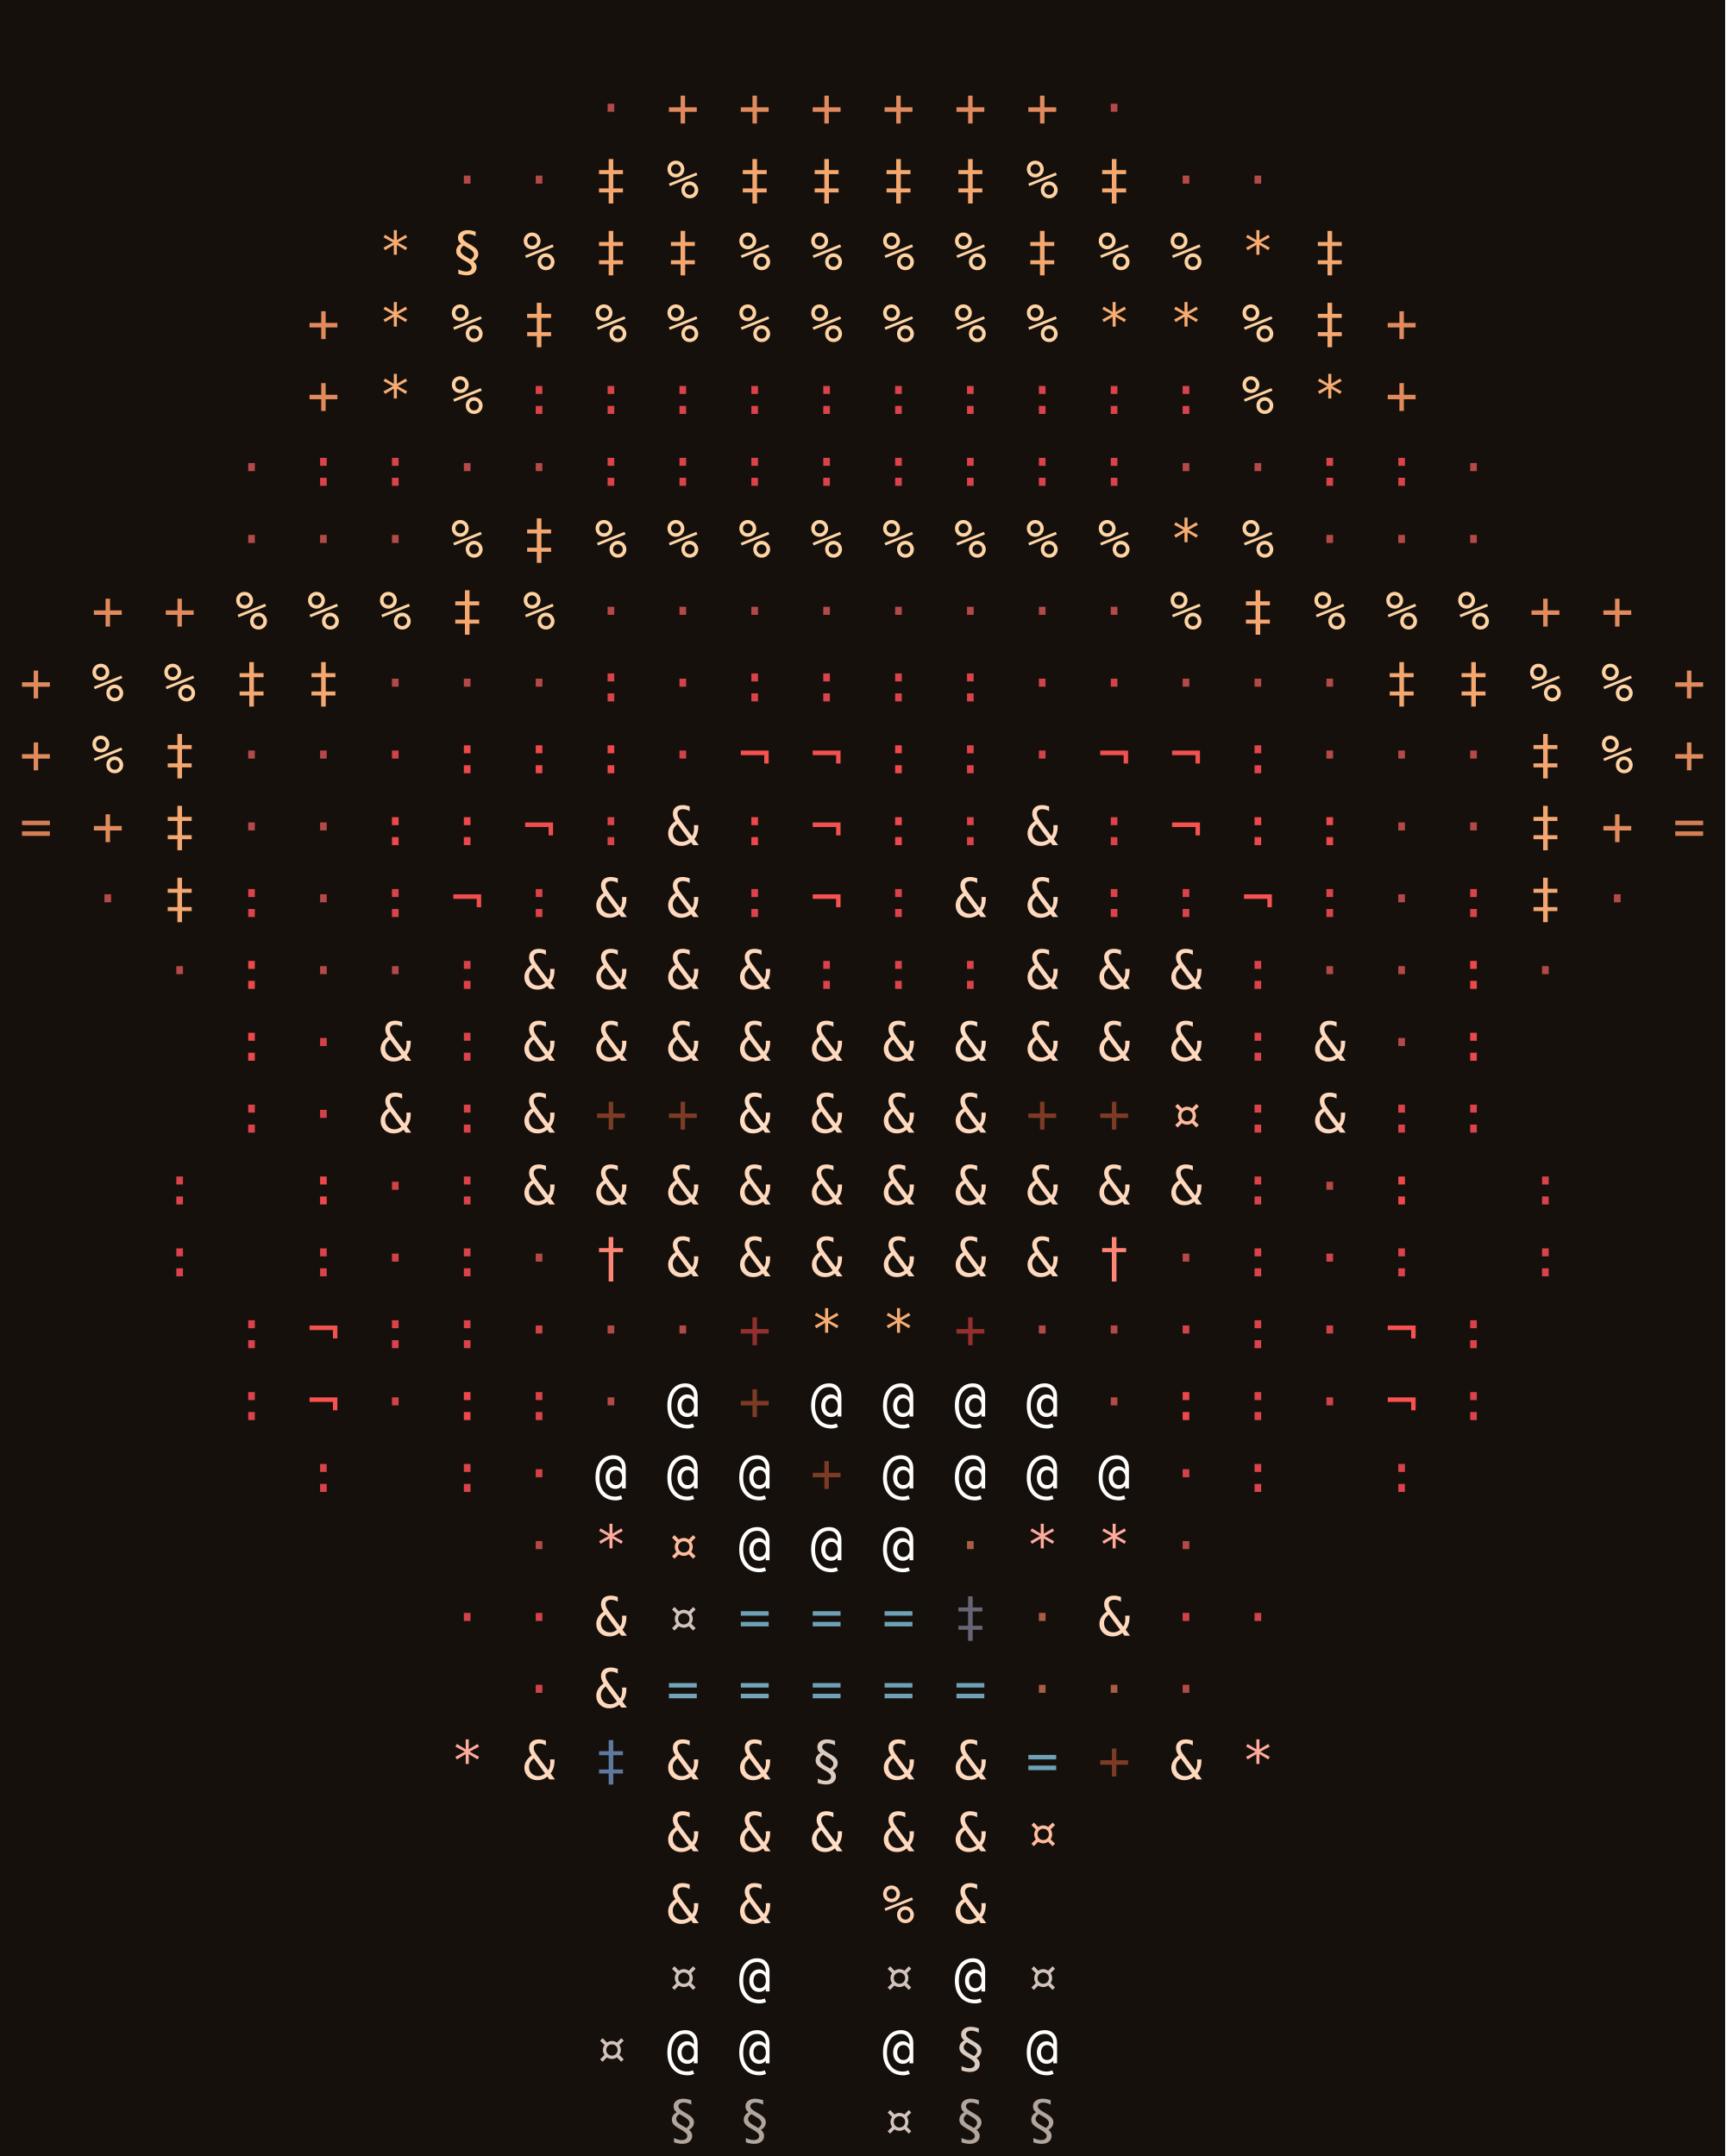
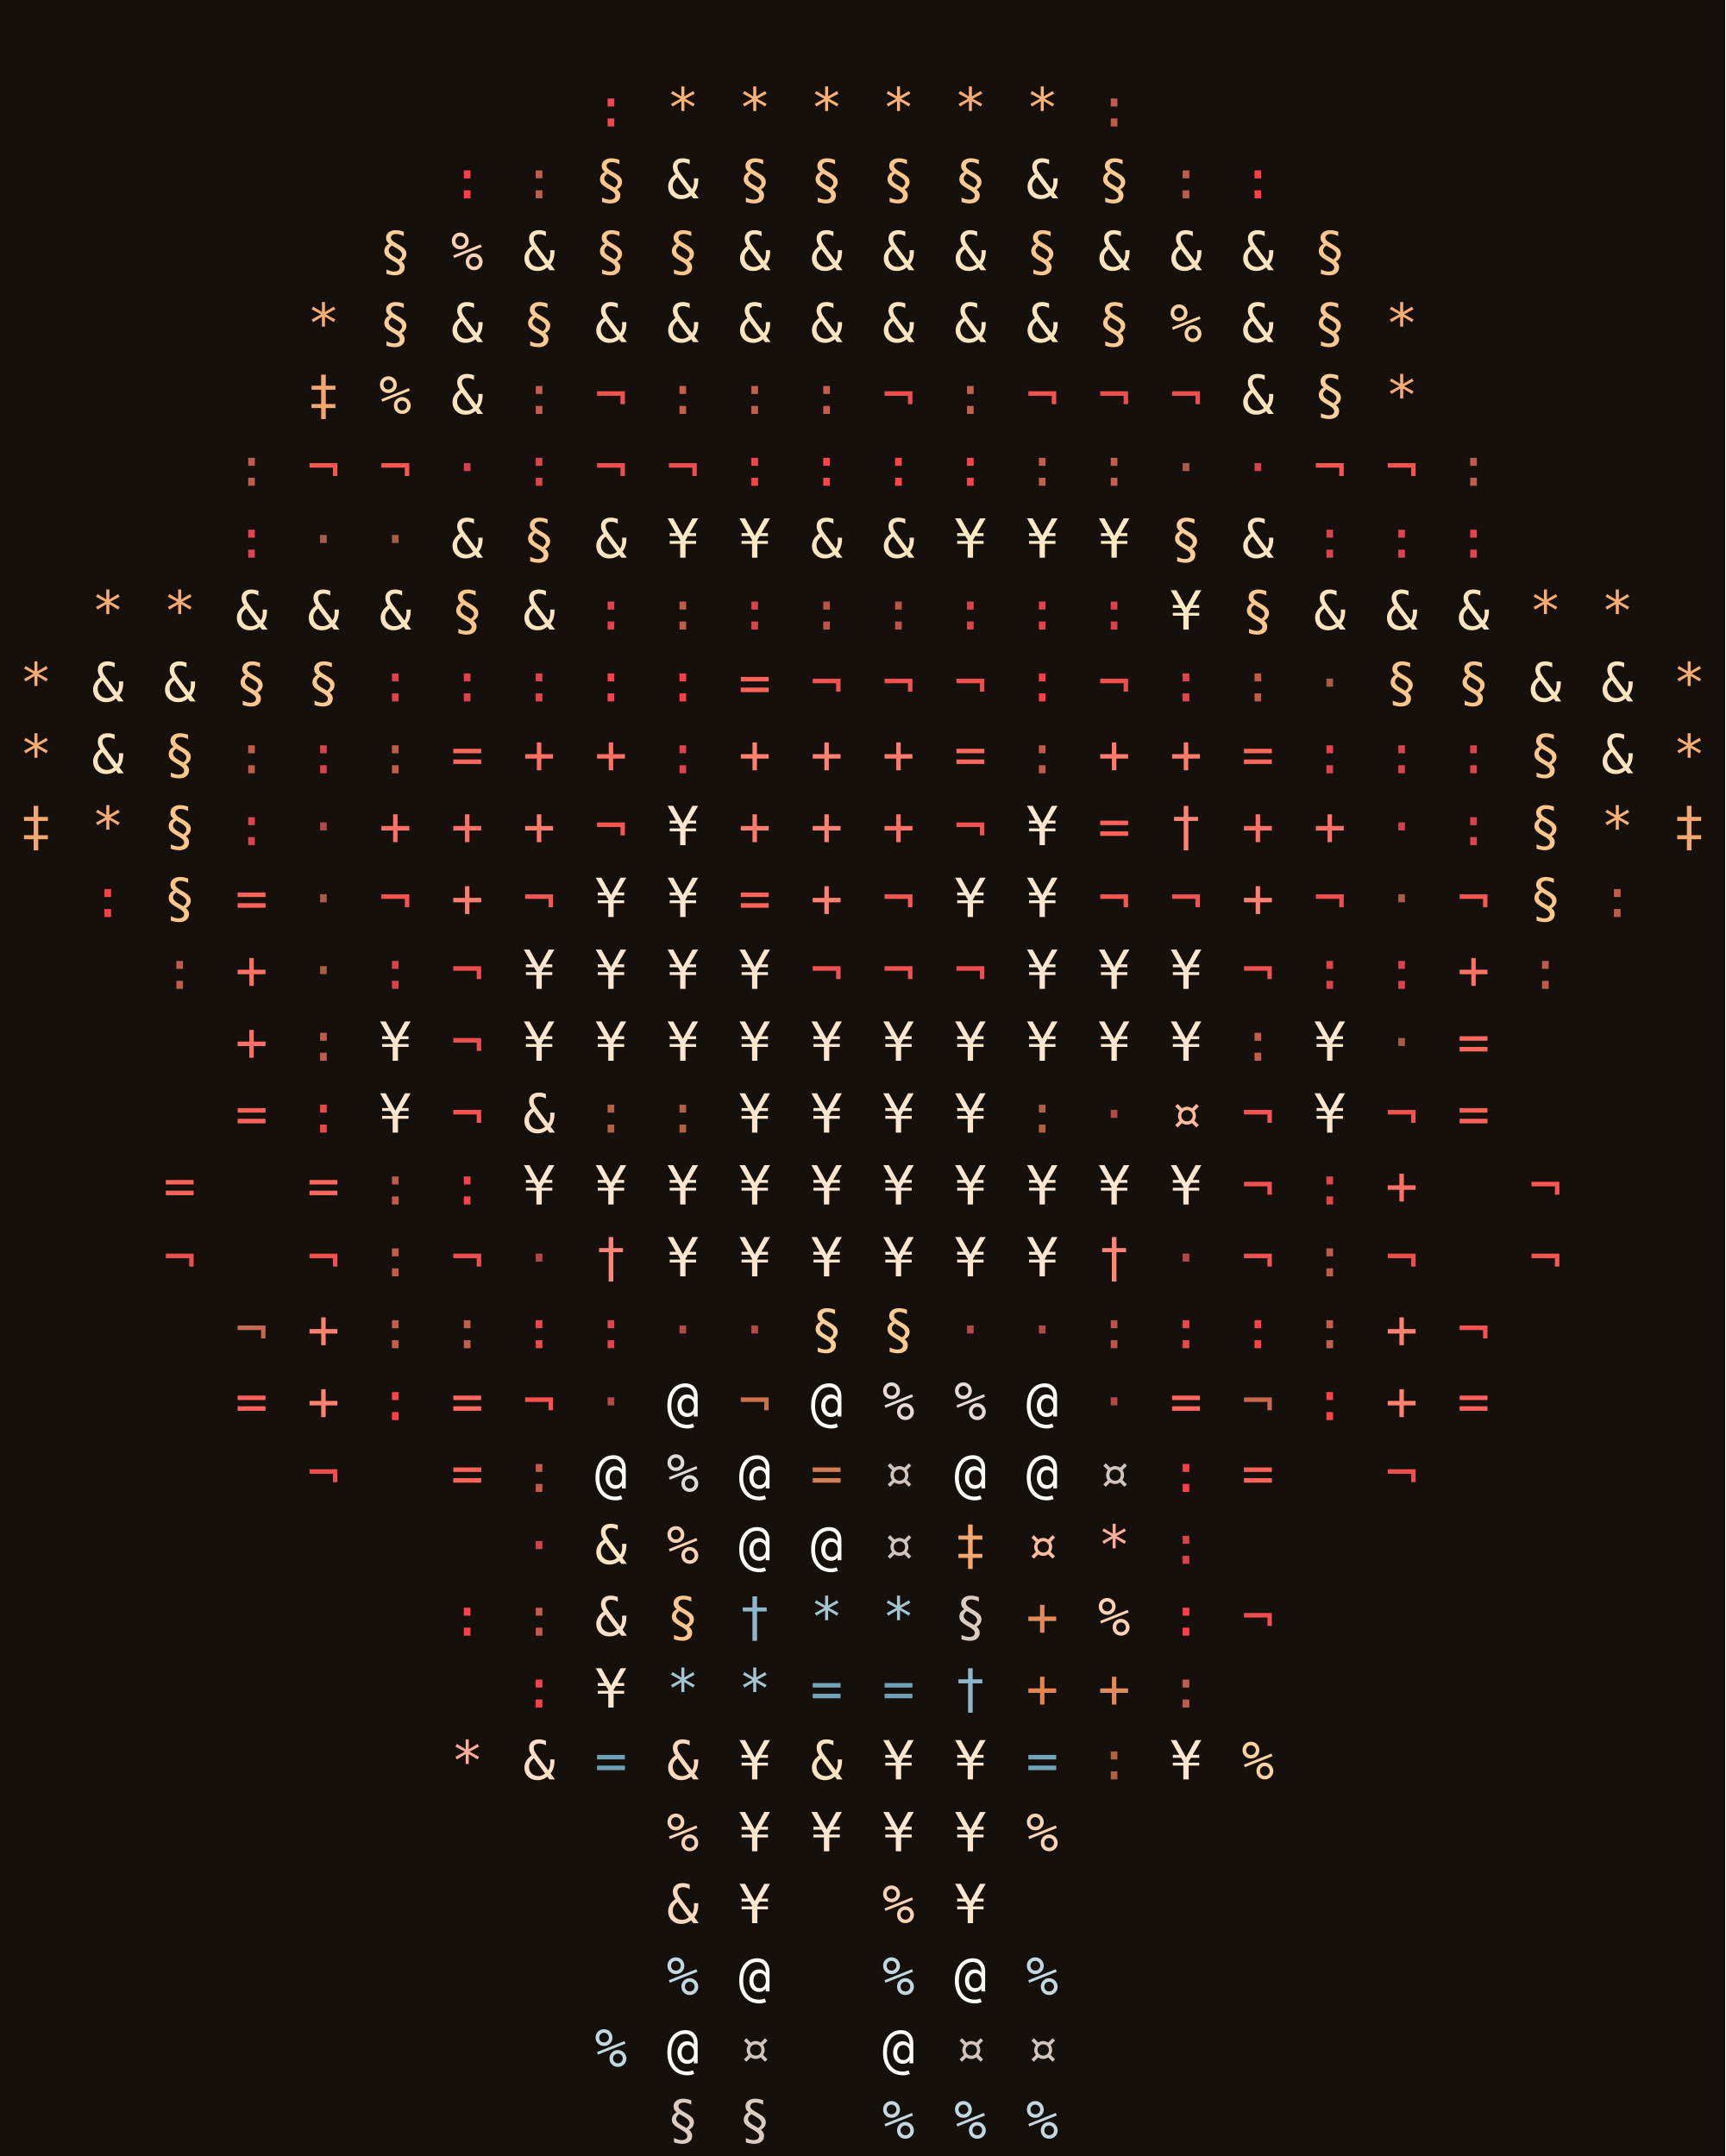
<svg xmlns="http://www.w3.org/2000/svg" viewBox="0 -40 480 600" width="240" height="300" role="img" aria-label="Player character sitting, facing down (from player_sit_ref.webp, scripts/sit-from-ref.py)">
  <style>
    text {
      font-family: ui-monospace, "SFMono-Regular", Menlo, Consolas, "DejaVu Sans Mono", monospace;
      font-size: 15px;
      text-anchor: middle;
      dominant-baseline: central;
    }
  </style>
  <rect x="0" y="-40" width="480" height="600" fill="#16100d" />
  <g class="head">
-     <text x="170" y="-10" fill="#b34a48">·</text>
-     <text x="190" y="-10" fill="#e18b5d">+</text>
-     <text x="210" y="-10" fill="#e18b5d">+</text>
-     <text x="230" y="-10" fill="#e18b5d">+</text>
-     <text x="250" y="-10" fill="#e18b5d">+</text>
-     <text x="270" y="-10" fill="#e18b5d">+</text>
-     <text x="290" y="-10" fill="#e18b5d">+</text>
-     <text x="310" y="-10" fill="#b34a48">·</text>
-     <text x="130" y="10" fill="#b34a48">·</text>
-     <text x="150" y="10" fill="#b34a48">·</text>
-     <text x="170" y="10" fill="#f4a76f">‡</text>
-     <text x="190" y="10" fill="#ffd2a1">%</text>
-     <text x="210" y="10" fill="#f4a76f">‡</text>
-     <text x="230" y="10" fill="#f4a76f">‡</text>
-     <text x="250" y="10" fill="#f4a76f">‡</text>
-     <text x="270" y="10" fill="#f4a76f">‡</text>
-     <text x="290" y="10" fill="#ffd2a1">%</text>
-     <text x="310" y="10" fill="#f4a76f">‡</text>
-     <text x="330" y="10" fill="#b34a48">·</text>
-     <text x="350" y="10" fill="#b34a48">·</text>
-     <text x="110" y="30" fill="#f8ac72">*</text>
-     <text x="130" y="30" fill="#ffc78d">§</text>
-     <text x="150" y="30" fill="#ffd2a1">%</text>
-     <text x="170" y="30" fill="#f4a76f">‡</text>
-     <text x="190" y="30" fill="#f4a76f">‡</text>
-     <text x="210" y="30" fill="#ffd5a5">%</text>
-     <text x="230" y="30" fill="#ffd2a1">%</text>
-     <text x="250" y="30" fill="#ffd2a1">%</text>
-     <text x="270" y="30" fill="#ffd2a1">%</text>
-     <text x="290" y="30" fill="#f4a76f">‡</text>
-     <text x="310" y="30" fill="#ffd2a1">%</text>
-     <text x="330" y="30" fill="#ffd2a1">%</text>
-     <text x="350" y="30" fill="#f8ac72">*</text>
-     <text x="370" y="30" fill="#f4a76f">‡</text>
-     <text x="90" y="50" fill="#e18b5d">+</text>
-     <text x="110" y="50" fill="#f8ac72">*</text>
-     <text x="130" y="50" fill="#ffd2a1">%</text>
-     <text x="150" y="50" fill="#f4a76f">‡</text>
-     <text x="170" y="50" fill="#ffd5a5">%</text>
-     <text x="190" y="50" fill="#ffd5a5">%</text>
-     <text x="210" y="50" fill="#ffd2a1">%</text>
-     <text x="230" y="50" fill="#ffd2a1">%</text>
-     <text x="250" y="50" fill="#ffd5a5">%</text>
-     <text x="270" y="50" fill="#ffd5a5">%</text>
-     <text x="290" y="50" fill="#ffd5a5">%</text>
-     <text x="310" y="50" fill="#f8ac72">*</text>
-     <text x="330" y="50" fill="#f8ac72">*</text>
-     <text x="350" y="50" fill="#ffd2a1">%</text>
-     <text x="370" y="50" fill="#f4a76f">‡</text>
-     <text x="390" y="50" fill="#e18b5d">+</text>
-     <text x="90" y="70" fill="#e18b5d">+</text>
-     <text x="110" y="70" fill="#f8ac72">*</text>
-     <text x="130" y="70" fill="#ffd2a1">%</text>
-     <text x="150" y="70" fill="#d94349">:</text>
-     <text x="170" y="70" fill="#d94349">:</text>
-     <text x="190" y="70" fill="#d94349">:</text>
-     <text x="210" y="70" fill="#d94349">:</text>
-     <text x="230" y="70" fill="#d94349">:</text>
-     <text x="250" y="70" fill="#d94349">:</text>
-     <text x="270" y="70" fill="#d94349">:</text>
-     <text x="290" y="70" fill="#d94349">:</text>
-     <text x="310" y="70" fill="#d94349">:</text>
-     <text x="330" y="70" fill="#d94349">:</text>
-     <text x="350" y="70" fill="#ffd2a1">%</text>
-     <text x="370" y="70" fill="#f8ac72">*</text>
-     <text x="390" y="70" fill="#e18b5d">+</text>
-     <text x="70" y="90" fill="#b34a48">·</text>
-     <text x="90" y="90" fill="#d94349">:</text>
-     <text x="110" y="90" fill="#d94349">:</text>
-     <text x="130" y="90" fill="#b34a48">·</text>
-     <text x="150" y="90" fill="#b34a48">·</text>
-     <text x="170" y="90" fill="#d94349">:</text>
-     <text x="190" y="90" fill="#d94349">:</text>
-     <text x="210" y="90" fill="#d94349">:</text>
-     <text x="230" y="90" fill="#d94349">:</text>
-     <text x="250" y="90" fill="#d94349">:</text>
-     <text x="270" y="90" fill="#d94349">:</text>
-     <text x="290" y="90" fill="#d94349">:</text>
-     <text x="310" y="90" fill="#d94349">:</text>
-     <text x="330" y="90" fill="#b34a48">·</text>
-     <text x="350" y="90" fill="#b34a48">·</text>
-     <text x="370" y="90" fill="#d94349">:</text>
-     <text x="390" y="90" fill="#d94349">:</text>
-     <text x="410" y="90" fill="#b34a48">·</text>
-     <text x="70" y="110" fill="#b34a48">·</text>
-     <text x="90" y="110" fill="#b34a48">·</text>
-     <text x="110" y="110" fill="#b34a48">·</text>
-     <text x="130" y="110" fill="#ffd2a1">%</text>
-     <text x="150" y="110" fill="#f4a76f">‡</text>
-     <text x="170" y="110" fill="#ffd5a5">%</text>
-     <text x="190" y="110" fill="#ffd5a5">%</text>
-     <text x="210" y="110" fill="#ffd5a5">%</text>
-     <text x="230" y="110" fill="#ffd5a5">%</text>
-     <text x="250" y="110" fill="#ffd5a5">%</text>
-     <text x="270" y="110" fill="#ffd5a5">%</text>
-     <text x="290" y="110" fill="#ffd5a5">%</text>
-     <text x="310" y="110" fill="#ffd5a5">%</text>
-     <text x="330" y="110" fill="#f8ac72">*</text>
-     <text x="350" y="110" fill="#ffd2a1">%</text>
-     <text x="370" y="110" fill="#b34a48">·</text>
-     <text x="390" y="110" fill="#b34a48">·</text>
-     <text x="410" y="110" fill="#b34a48">·</text>
-     <text x="30" y="130" fill="#e18b5d">+</text>
-     <text x="50" y="130" fill="#e18b5d">+</text>
-     <text x="70" y="130" fill="#ffd2a1">%</text>
-     <text x="90" y="130" fill="#ffd5a5">%</text>
-     <text x="110" y="130" fill="#ffd5a5">%</text>
-     <text x="130" y="130" fill="#f4a76f">‡</text>
-     <text x="150" y="130" fill="#ffd2a1">%</text>
-     <text x="170" y="130" fill="#b34a48">·</text>
-     <text x="190" y="130" fill="#b34a48">·</text>
-     <text x="210" y="130" fill="#b34a48">·</text>
-     <text x="230" y="130" fill="#b34a48">·</text>
-     <text x="250" y="130" fill="#b34a48">·</text>
-     <text x="270" y="130" fill="#b34a48">·</text>
-     <text x="290" y="130" fill="#b34a48">·</text>
-     <text x="310" y="130" fill="#b34a48">·</text>
-     <text x="330" y="130" fill="#ffd5a5">%</text>
-     <text x="350" y="130" fill="#f4a76f">‡</text>
-     <text x="370" y="130" fill="#ffd2a1">%</text>
-     <text x="390" y="130" fill="#ffd2a1">%</text>
-     <text x="410" y="130" fill="#ffd5a5">%</text>
-     <text x="430" y="130" fill="#e18b5d">+</text>
-     <text x="450" y="130" fill="#e18b5d">+</text>
-     <text x="10" y="150" fill="#e18b5d">+</text>
-     <text x="30" y="150" fill="#ffd2a1">%</text>
-     <text x="50" y="150" fill="#ffd2a1">%</text>
-     <text x="70" y="150" fill="#f4a76f">‡</text>
-     <text x="90" y="150" fill="#f4a76f">‡</text>
-     <text x="110" y="150" fill="#b34a48">·</text>
-     <text x="130" y="150" fill="#b34a48">·</text>
-     <text x="150" y="150" fill="#b34a48">·</text>
-     <text x="170" y="150" fill="#d94349">:</text>
-     <text x="190" y="150" fill="#d24349">·</text>
-     <text x="210" y="150" fill="#d94349">:</text>
-     <text x="230" y="150" fill="#d94349">:</text>
-     <text x="250" y="150" fill="#d94349">:</text>
-     <text x="270" y="150" fill="#d94349">:</text>
-     <text x="290" y="150" fill="#d24349">·</text>
-     <text x="310" y="150" fill="#d24349">·</text>
-     <text x="330" y="150" fill="#b34a48">·</text>
-     <text x="350" y="150" fill="#b34a48">·</text>
-     <text x="370" y="150" fill="#b34a48">·</text>
-     <text x="390" y="150" fill="#f4a76f">‡</text>
-     <text x="410" y="150" fill="#f4a76f">‡</text>
-     <text x="430" y="150" fill="#ffd2a1">%</text>
-     <text x="450" y="150" fill="#ffd5a5">%</text>
-     <text x="470" y="150" fill="#e18b5d">+</text>
-     <text x="10" y="170" fill="#e18b5d">+</text>
-     <text x="30" y="170" fill="#ffd5a5">%</text>
-     <text x="50" y="170" fill="#f4a76f">‡</text>
-     <text x="70" y="170" fill="#b34a48">·</text>
-     <text x="90" y="170" fill="#b34a48">·</text>
-     <text x="110" y="170" fill="#d24349">·</text>
-     <text x="130" y="170" fill="#ed484b">:</text>
-     <text x="150" y="170" fill="#ed484b">:</text>
-     <text x="170" y="170" fill="#ed484b">:</text>
-     <text x="190" y="170" fill="#d24349">·</text>
-     <text x="210" y="170" fill="#f7524f">¬</text>
-     <text x="230" y="170" fill="#f1514f">¬</text>
-     <text x="250" y="170" fill="#ed484b">:</text>
-     <text x="270" y="170" fill="#dc434a">:</text>
-     <text x="290" y="170" fill="#d24349">·</text>
-     <text x="310" y="170" fill="#f1514f">¬</text>
-     <text x="330" y="170" fill="#f1514f">¬</text>
-     <text x="350" y="170" fill="#e1444c">:</text>
-     <text x="370" y="170" fill="#b34a48">·</text>
-     <text x="390" y="170" fill="#b34a48">·</text>
-     <text x="410" y="170" fill="#b34a48">·</text>
-     <text x="430" y="170" fill="#f4a76f">‡</text>
-     <text x="450" y="170" fill="#ffd2a1">%</text>
-     <text x="470" y="170" fill="#e18b5d">+</text>
-     <text x="10" y="190" fill="#d57e55">=</text>
-     <text x="30" y="190" fill="#e18b5d">+</text>
-     <text x="50" y="190" fill="#f4a76f">‡</text>
-     <text x="70" y="190" fill="#b34a48">·</text>
+     <text x="170" y="-10" fill="#ed484b">:</text>
+     <text x="190" y="-10" fill="#fcb175">*</text>
+     <text x="210" y="-10" fill="#fcb175">*</text>
+     <text x="230" y="-10" fill="#fcb175">*</text>
+     <text x="250" y="-10" fill="#fcb175">*</text>
+     <text x="270" y="-10" fill="#f8ac72">*</text>
+     <text x="290" y="-10" fill="#fcb175">*</text>
+     <text x="310" y="-10" fill="#c05c4a">:</text>
+     <text x="130" y="10" fill="#fc4045">:</text>
+     <text x="150" y="10" fill="#c05c4a">:</text>
+     <text x="170" y="10" fill="#ffc68a">§</text>
+     <text x="190" y="10" fill="#ffe5bd">&amp;</text>
+     <text x="210" y="10" fill="#ffc78d">§</text>
+     <text x="230" y="10" fill="#ffc78d">§</text>
+     <text x="250" y="10" fill="#ffc68a">§</text>
+     <text x="270" y="10" fill="#ffca90">§</text>
+     <text x="290" y="10" fill="#ffe5bd">&amp;</text>
+     <text x="310" y="10" fill="#ffca90">§</text>
+     <text x="330" y="10" fill="#c05c4a">:</text>
+     <text x="350" y="10" fill="#fc4045">:</text>
+     <text x="110" y="30" fill="#ffce99">§</text>
+     <text x="130" y="30" fill="#ffd2b3">%</text>
+     <text x="150" y="30" fill="#ffe5bd">&amp;</text>
+     <text x="170" y="30" fill="#ffc78d">§</text>
+     <text x="190" y="30" fill="#ffc68a">§</text>
+     <text x="210" y="30" fill="#ffe5bd">&amp;</text>
+     <text x="230" y="30" fill="#ffe5bd">&amp;</text>
+     <text x="250" y="30" fill="#ffe5bd">&amp;</text>
+     <text x="270" y="30" fill="#ffe5bd">&amp;</text>
+     <text x="290" y="30" fill="#ffc78d">§</text>
+     <text x="310" y="30" fill="#ffe5bd">&amp;</text>
+     <text x="330" y="30" fill="#ffe5bd">&amp;</text>
+     <text x="350" y="30" fill="#ffe5bd">&amp;</text>
+     <text x="370" y="30" fill="#ffc78d">§</text>
+     <text x="90" y="50" fill="#f8ac72">*</text>
+     <text x="110" y="50" fill="#ffce99">§</text>
+     <text x="130" y="50" fill="#ffe5bd">&amp;</text>
+     <text x="150" y="50" fill="#ffca90">§</text>
+     <text x="170" y="50" fill="#ffe5bd">&amp;</text>
+     <text x="190" y="50" fill="#ffe5bd">&amp;</text>
+     <text x="210" y="50" fill="#ffe5bd">&amp;</text>
+     <text x="230" y="50" fill="#ffe5bd">&amp;</text>
+     <text x="250" y="50" fill="#ffe5bd">&amp;</text>
+     <text x="270" y="50" fill="#ffe5bd">&amp;</text>
+     <text x="290" y="50" fill="#ffe5bd">&amp;</text>
+     <text x="310" y="50" fill="#ffca90">§</text>
+     <text x="330" y="50" fill="#ffd2a1">%</text>
+     <text x="350" y="50" fill="#ffe5bd">&amp;</text>
+     <text x="370" y="50" fill="#ffc78d">§</text>
+     <text x="390" y="50" fill="#f8ac72">*</text>
+     <text x="90" y="70" fill="#f4a76f">‡</text>
+     <text x="110" y="70" fill="#ffd5a5">%</text>
+     <text x="130" y="70" fill="#ffe5bd">&amp;</text>
+     <text x="150" y="70" fill="#c3604d">:</text>
+     <text x="170" y="70" fill="#f1514f">¬</text>
+     <text x="190" y="70" fill="#c3604d">:</text>
+     <text x="210" y="70" fill="#c3604d">:</text>
+     <text x="230" y="70" fill="#c3604d">:</text>
+     <text x="250" y="70" fill="#ee4e4e">¬</text>
+     <text x="270" y="70" fill="#c3604d">:</text>
+     <text x="290" y="70" fill="#f7524f">¬</text>
+     <text x="310" y="70" fill="#ee4e4e">¬</text>
+     <text x="330" y="70" fill="#ee4e4e">¬</text>
+     <text x="350" y="70" fill="#ffe5bd">&amp;</text>
+     <text x="370" y="70" fill="#ffce99">§</text>
+     <text x="390" y="70" fill="#f8ac72">*</text>
+     <text x="70" y="90" fill="#c05c4a">:</text>
+     <text x="90" y="90" fill="#f85651">¬</text>
+     <text x="110" y="90" fill="#fd5651">¬</text>
+     <text x="130" y="90" fill="#d24349">·</text>
+     <text x="150" y="90" fill="#dc434a">:</text>
+     <text x="170" y="90" fill="#ee4e4e">¬</text>
+     <text x="190" y="90" fill="#ee4e4e">¬</text>
+     <text x="210" y="90" fill="#fb4449">:</text>
+     <text x="230" y="90" fill="#fb4449">:</text>
+     <text x="250" y="90" fill="#fb4449">:</text>
+     <text x="270" y="90" fill="#fb4449">:</text>
+     <text x="290" y="90" fill="#c3604d">:</text>
+     <text x="310" y="90" fill="#c3604d">:</text>
+     <text x="330" y="90" fill="#a95d44">·</text>
+     <text x="350" y="90" fill="#d24349">·</text>
+     <text x="370" y="90" fill="#f85651">¬</text>
+     <text x="390" y="90" fill="#f7524f">¬</text>
+     <text x="410" y="90" fill="#c05c4a">:</text>
+     <text x="70" y="110" fill="#e1444c">:</text>
+     <text x="90" y="110" fill="#a95d44">·</text>
+     <text x="110" y="110" fill="#a95d44">·</text>
+     <text x="130" y="110" fill="#ffe5bd">&amp;</text>
+     <text x="150" y="110" fill="#ffca90">§</text>
+     <text x="170" y="110" fill="#ffe5bd">&amp;</text>
+     <text x="190" y="110" fill="#ffeac4">¥</text>
+     <text x="210" y="110" fill="#ffeac4">¥</text>
+     <text x="230" y="110" fill="#ffe5bd">&amp;</text>
+     <text x="250" y="110" fill="#ffe5bd">&amp;</text>
+     <text x="270" y="110" fill="#ffeac4">¥</text>
+     <text x="290" y="110" fill="#ffeac4">¥</text>
+     <text x="310" y="110" fill="#ffeac4">¥</text>
+     <text x="330" y="110" fill="#ffce99">§</text>
+     <text x="350" y="110" fill="#ffe5bd">&amp;</text>
+     <text x="370" y="110" fill="#d8444c">:</text>
+     <text x="390" y="110" fill="#dc434a">:</text>
+     <text x="410" y="110" fill="#e1444c">:</text>
+     <text x="30" y="130" fill="#f8ac72">*</text>
+     <text x="50" y="130" fill="#f8ac72">*</text>
+     <text x="70" y="130" fill="#ffe5bd">&amp;</text>
+     <text x="90" y="130" fill="#ffe5bd">&amp;</text>
+     <text x="110" y="130" fill="#ffe5bd">&amp;</text>
+     <text x="130" y="130" fill="#ffc68a">§</text>
+     <text x="150" y="130" fill="#ffe5bd">&amp;</text>
+     <text x="170" y="130" fill="#e1444c">:</text>
+     <text x="190" y="130" fill="#c05c4a">:</text>
+     <text x="210" y="130" fill="#d8444c">:</text>
+     <text x="230" y="130" fill="#bb554a">:</text>
+     <text x="250" y="130" fill="#bb554a">:</text>
+     <text x="270" y="130" fill="#dc434a">:</text>
+     <text x="290" y="130" fill="#e1444c">:</text>
+     <text x="310" y="130" fill="#dc434a">:</text>
+     <text x="330" y="130" fill="#ffeac4">¥</text>
+     <text x="350" y="130" fill="#ffc78d">§</text>
+     <text x="370" y="130" fill="#ffe5bd">&amp;</text>
+     <text x="390" y="130" fill="#ffe5bd">&amp;</text>
+     <text x="410" y="130" fill="#ffe5bd">&amp;</text>
+     <text x="430" y="130" fill="#f8ac72">*</text>
+     <text x="450" y="130" fill="#f8ac72">*</text>
+     <text x="10" y="150" fill="#f8ac72">*</text>
+     <text x="30" y="150" fill="#ffe5bd">&amp;</text>
+     <text x="50" y="150" fill="#ffe5bd">&amp;</text>
+     <text x="70" y="150" fill="#ffc78d">§</text>
+     <text x="90" y="150" fill="#ffca90">§</text>
+     <text x="110" y="150" fill="#dc434a">:</text>
+     <text x="130" y="150" fill="#dc434a">:</text>
+     <text x="150" y="150" fill="#e1444c">:</text>
+     <text x="170" y="150" fill="#fb4449">:</text>
+     <text x="190" y="150" fill="#fc4045">:</text>
+     <text x="210" y="150" fill="#ff6258">=</text>
+     <text x="230" y="150" fill="#f1514f">¬</text>
+     <text x="250" y="150" fill="#f1514f">¬</text>
+     <text x="270" y="150" fill="#ee4e4e">¬</text>
+     <text x="290" y="150" fill="#fc4045">:</text>
+     <text x="310" y="150" fill="#ee4e4e">¬</text>
+     <text x="330" y="150" fill="#e1444c">:</text>
+     <text x="350" y="150" fill="#c05c4a">:</text>
+     <text x="370" y="150" fill="#a95d44">·</text>
+     <text x="390" y="150" fill="#ffc68a">§</text>
+     <text x="410" y="150" fill="#ffc68a">§</text>
+     <text x="430" y="150" fill="#ffe5bd">&amp;</text>
+     <text x="450" y="150" fill="#ffe5bd">&amp;</text>
+     <text x="470" y="150" fill="#f8ac72">*</text>
+     <text x="10" y="170" fill="#f8ac72">*</text>
+     <text x="30" y="170" fill="#ffe5bd">&amp;</text>
+     <text x="50" y="170" fill="#ffc68a">§</text>
+     <text x="70" y="170" fill="#c05c4a">:</text>
+     <text x="90" y="170" fill="#d94349">:</text>
+     <text x="110" y="170" fill="#c05c4a">:</text>
+     <text x="130" y="170" fill="#ff685d">=</text>
+     <text x="150" y="170" fill="#ff7164">+</text>
+     <text x="170" y="170" fill="#ff7164">+</text>
+     <text x="190" y="170" fill="#dc434a">:</text>
+     <text x="210" y="170" fill="#ff8170">+</text>
+     <text x="230" y="170" fill="#ff8170">+</text>
+     <text x="250" y="170" fill="#ff7c6c">+</text>
+     <text x="270" y="170" fill="#ff685d">=</text>
+     <text x="290" y="170" fill="#c05c4a">:</text>
+     <text x="310" y="170" fill="#ff7c6c">+</text>
+     <text x="330" y="170" fill="#ff7c6c">+</text>
+     <text x="350" y="170" fill="#ff685d">=</text>
+     <text x="370" y="170" fill="#dc434a">:</text>
+     <text x="390" y="170" fill="#d94349">:</text>
+     <text x="410" y="170" fill="#dc434a">:</text>
+     <text x="430" y="170" fill="#ffc78d">§</text>
+     <text x="450" y="170" fill="#ffe5bd">&amp;</text>
+     <text x="470" y="170" fill="#f8ac72">*</text>
+     <text x="10" y="190" fill="#f4a76f">‡</text>
+     <text x="30" y="190" fill="#f8ac72">*</text>
+     <text x="50" y="190" fill="#ffc68a">§</text>
+     <text x="70" y="190" fill="#dc434a">:</text>
    <text x="90" y="190" fill="#b34a48">·</text>
-     <text x="110" y="190" fill="#ed484b">:</text>
-     <text x="130" y="190" fill="#ed484b">:</text>
-     <text x="150" y="190" fill="#ee4e4e">¬</text>
-     <text x="170" y="190" fill="#d94349">:</text>
-     <text x="190" y="190" fill="#ffd9bd">&amp;</text>
-     <text x="210" y="190" fill="#ed484b">:</text>
-     <text x="230" y="190" fill="#f1514f">¬</text>
-     <text x="250" y="190" fill="#ed484b">:</text>
-     <text x="270" y="190" fill="#d94349">:</text>
-     <text x="290" y="190" fill="#ffd9bd">&amp;</text>
-     <text x="310" y="190" fill="#d94349">:</text>
-     <text x="330" y="190" fill="#f7524f">¬</text>
-     <text x="350" y="190" fill="#ed484b">:</text>
-     <text x="370" y="190" fill="#ed484b">:</text>
-     <text x="390" y="190" fill="#b34a48">·</text>
-     <text x="410" y="190" fill="#b34a48">·</text>
-     <text x="430" y="190" fill="#f4a76f">‡</text>
-     <text x="450" y="190" fill="#e18b5d">+</text>
-     <text x="470" y="190" fill="#d57e55">=</text>
-     <text x="30" y="210" fill="#b34a48">·</text>
-     <text x="50" y="210" fill="#f4a76f">‡</text>
-     <text x="70" y="210" fill="#dc434a">:</text>
-     <text x="90" y="210" fill="#b34a48">·</text>
-     <text x="110" y="210" fill="#d94349">:</text>
-     <text x="130" y="210" fill="#ee4e4e">¬</text>
-     <text x="150" y="210" fill="#d94349">:</text>
-     <text x="170" y="210" fill="#ffd9bd">&amp;</text>
-     <text x="190" y="210" fill="#ffd9bd">&amp;</text>
-     <text x="210" y="210" fill="#dc434a">:</text>
-     <text x="230" y="210" fill="#f7524f">¬</text>
-     <text x="250" y="210" fill="#d94349">:</text>
-     <text x="270" y="210" fill="#ffd9bd">&amp;</text>
-     <text x="290" y="210" fill="#ffd9bd">&amp;</text>
-     <text x="310" y="210" fill="#d94349">:</text>
-     <text x="330" y="210" fill="#d94349">:</text>
-     <text x="350" y="210" fill="#f7524f">¬</text>
-     <text x="370" y="210" fill="#d94349">:</text>
-     <text x="390" y="210" fill="#b34a48">·</text>
-     <text x="410" y="210" fill="#d94349">:</text>
-     <text x="430" y="210" fill="#f4a76f">‡</text>
-     <text x="450" y="210" fill="#b34a48">·</text>
-     <text x="50" y="230" fill="#b34a48">·</text>
-     <text x="70" y="230" fill="#ed484b">:</text>
-     <text x="90" y="230" fill="#b34a48">·</text>
-     <text x="110" y="230" fill="#b34a48">·</text>
-     <text x="130" y="230" fill="#d94349">:</text>
-     <text x="150" y="230" fill="#ffd9bd">&amp;</text>
-     <text x="170" y="230" fill="#ffd9bd">&amp;</text>
-     <text x="190" y="230" fill="#ffd9bd">&amp;</text>
-     <text x="210" y="230" fill="#ffd9bd">&amp;</text>
-     <text x="230" y="230" fill="#d94349">:</text>
-     <text x="250" y="230" fill="#d94349">:</text>
-     <text x="270" y="230" fill="#d94349">:</text>
-     <text x="290" y="230" fill="#ffd9bd">&amp;</text>
-     <text x="310" y="230" fill="#ffd9bd">&amp;</text>
-     <text x="330" y="230" fill="#ffd9bd">&amp;</text>
-     <text x="350" y="230" fill="#d94349">:</text>
-     <text x="370" y="230" fill="#b34a48">·</text>
-     <text x="390" y="230" fill="#b34a48">·</text>
-     <text x="410" y="230" fill="#ed484b">:</text>
-     <text x="430" y="230" fill="#b34a48">·</text>
-     <text x="70" y="250" fill="#ed484b">:</text>
-     <text x="90" y="250" fill="#d24349">·</text>
-     <text x="110" y="250" fill="#ffd9bd">&amp;</text>
-     <text x="130" y="250" fill="#d94349">:</text>
-     <text x="150" y="250" fill="#ffd9bd">&amp;</text>
-     <text x="170" y="250" fill="#ffd9bd">&amp;</text>
-     <text x="190" y="250" fill="#ffd9bd">&amp;</text>
-     <text x="210" y="250" fill="#ffd9bd">&amp;</text>
-     <text x="230" y="250" fill="#ffd9bd">&amp;</text>
-     <text x="250" y="250" fill="#ffd9bd">&amp;</text>
-     <text x="270" y="250" fill="#ffdfc6">&amp;</text>
-     <text x="290" y="250" fill="#ffd9bd">&amp;</text>
-     <text x="310" y="250" fill="#ffd9bd">&amp;</text>
-     <text x="330" y="250" fill="#ffd9bd">&amp;</text>
-     <text x="350" y="250" fill="#d94349">:</text>
-     <text x="370" y="250" fill="#ffd9bd">&amp;</text>
-     <text x="390" y="250" fill="#b34a48">·</text>
-     <text x="410" y="250" fill="#ed484b">:</text>
-     <text x="70" y="270" fill="#dc434a">:</text>
-     <text x="90" y="270" fill="#d24349">·</text>
-     <text x="110" y="270" fill="#ffd9bd">&amp;</text>
-     <text x="130" y="270" fill="#d94349">:</text>
-     <text x="150" y="270" fill="#ffd9bd">&amp;</text>
-     <text x="170" y="270" fill="#7d3b25">+</text>
-     <text x="190" y="270" fill="#7d3b25">+</text>
-     <text x="210" y="270" fill="#ffdfc6">&amp;</text>
-     <text x="230" y="270" fill="#ffd9bd">&amp;</text>
-     <text x="250" y="270" fill="#ffd9bd">&amp;</text>
-     <text x="270" y="270" fill="#ffd9bd">&amp;</text>
-     <text x="290" y="270" fill="#7d3b25">+</text>
-     <text x="310" y="270" fill="#7d3b25">+</text>
+     <text x="110" y="190" fill="#ff7164">+</text>
+     <text x="130" y="190" fill="#ff7164">+</text>
+     <text x="150" y="190" fill="#ff7c6c">+</text>
+     <text x="170" y="190" fill="#f85651">¬</text>
+     <text x="190" y="190" fill="#ffe6cf">¥</text>
+     <text x="210" y="190" fill="#ff7c6c">+</text>
+     <text x="230" y="190" fill="#ff8170">+</text>
+     <text x="250" y="190" fill="#ff7164">+</text>
+     <text x="270" y="190" fill="#f1514f">¬</text>
+     <text x="290" y="190" fill="#ffe6cf">¥</text>
+     <text x="310" y="190" fill="#ff6258">=</text>
+     <text x="330" y="190" fill="#ff8574">†</text>
+     <text x="350" y="190" fill="#ff7164">+</text>
+     <text x="370" y="190" fill="#ff7164">+</text>
+     <text x="390" y="190" fill="#d24349">·</text>
+     <text x="410" y="190" fill="#dc434a">:</text>
+     <text x="430" y="190" fill="#ffc68a">§</text>
+     <text x="450" y="190" fill="#fcb175">*</text>
+     <text x="470" y="190" fill="#f4a76f">‡</text>
+     <text x="30" y="210" fill="#fc4045">:</text>
+     <text x="50" y="210" fill="#ffc68a">§</text>
+     <text x="70" y="210" fill="#ff6258">=</text>
+     <text x="90" y="210" fill="#a95d44">·</text>
+     <text x="110" y="210" fill="#f7524f">¬</text>
+     <text x="130" y="210" fill="#ff7c6c">+</text>
+     <text x="150" y="210" fill="#f85651">¬</text>
+     <text x="170" y="210" fill="#ffe6cf">¥</text>
+     <text x="190" y="210" fill="#ffe6cf">¥</text>
+     <text x="210" y="210" fill="#ff6258">=</text>
+     <text x="230" y="210" fill="#ff8170">+</text>
+     <text x="250" y="210" fill="#f85651">¬</text>
+     <text x="270" y="210" fill="#ffe6cf">¥</text>
+     <text x="290" y="210" fill="#ffe6cf">¥</text>
+     <text x="310" y="210" fill="#f85651">¬</text>
+     <text x="330" y="210" fill="#f1514f">¬</text>
+     <text x="350" y="210" fill="#ff8170">+</text>
+     <text x="370" y="210" fill="#ee4e4e">¬</text>
+     <text x="390" y="210" fill="#a95d44">·</text>
+     <text x="410" y="210" fill="#f85651">¬</text>
+     <text x="430" y="210" fill="#ffc68a">§</text>
+     <text x="450" y="210" fill="#c05c4a">:</text>
+     <text x="50" y="230" fill="#c05c4a">:</text>
+     <text x="70" y="230" fill="#ff7164">+</text>
+     <text x="90" y="230" fill="#a95d44">·</text>
+     <text x="110" y="230" fill="#d8444c">:</text>
+     <text x="130" y="230" fill="#ee4e4e">¬</text>
+     <text x="150" y="230" fill="#ffe6cf">¥</text>
+     <text x="170" y="230" fill="#ffe6cf">¥</text>
+     <text x="190" y="230" fill="#ffe6cf">¥</text>
+     <text x="210" y="230" fill="#ffe6cf">¥</text>
+     <text x="230" y="230" fill="#f1514f">¬</text>
+     <text x="250" y="230" fill="#f1514f">¬</text>
+     <text x="270" y="230" fill="#ee4e4e">¬</text>
+     <text x="290" y="230" fill="#ffe6cf">¥</text>
+     <text x="310" y="230" fill="#ffe6cf">¥</text>
+     <text x="330" y="230" fill="#ffe6cf">¥</text>
+     <text x="350" y="230" fill="#f1514f">¬</text>
+     <text x="370" y="230" fill="#d94349">:</text>
+     <text x="390" y="230" fill="#d8444c">:</text>
+     <text x="410" y="230" fill="#ff7164">+</text>
+     <text x="430" y="230" fill="#c05c4a">:</text>
+     <text x="70" y="250" fill="#ff7164">+</text>
+     <text x="90" y="250" fill="#c05c4a">:</text>
+     <text x="110" y="250" fill="#ffe6cf">¥</text>
+     <text x="130" y="250" fill="#ee4e4e">¬</text>
+     <text x="150" y="250" fill="#ffe6cf">¥</text>
+     <text x="170" y="250" fill="#ffe6cf">¥</text>
+     <text x="190" y="250" fill="#ffe6cf">¥</text>
+     <text x="210" y="250" fill="#ffe6cf">¥</text>
+     <text x="230" y="250" fill="#ffe6cf">¥</text>
+     <text x="250" y="250" fill="#ffe6cf">¥</text>
+     <text x="270" y="250" fill="#ffe6cf">¥</text>
+     <text x="290" y="250" fill="#ffe6cf">¥</text>
+     <text x="310" y="250" fill="#ffe6cf">¥</text>
+     <text x="330" y="250" fill="#ffe6cf">¥</text>
+     <text x="350" y="250" fill="#c3604d">:</text>
+     <text x="370" y="250" fill="#ffe6cf">¥</text>
+     <text x="390" y="250" fill="#a95d44">·</text>
+     <text x="410" y="250" fill="#ff685d">=</text>
+     <text x="70" y="270" fill="#ff6258">=</text>
+     <text x="90" y="270" fill="#ed484b">:</text>
+     <text x="110" y="270" fill="#ffe6cf">¥</text>
+     <text x="130" y="270" fill="#f7524f">¬</text>
+     <text x="150" y="270" fill="#ffdfc6">&amp;</text>
+     <text x="170" y="270" fill="#b46246">:</text>
+     <text x="190" y="270" fill="#b06045">:</text>
+     <text x="210" y="270" fill="#ffe6cf">¥</text>
+     <text x="230" y="270" fill="#ffe6cf">¥</text>
+     <text x="250" y="270" fill="#ffe6cf">¥</text>
+     <text x="270" y="270" fill="#ffe6cf">¥</text>
+     <text x="290" y="270" fill="#b06045">:</text>
+     <text x="310" y="270" fill="#b34a48">·</text>
    <text x="330" y="270" fill="#ffbc9c">¤</text>
-     <text x="350" y="270" fill="#d94349">:</text>
-     <text x="370" y="270" fill="#ffd9bd">&amp;</text>
-     <text x="390" y="270" fill="#d94349">:</text>
-     <text x="410" y="270" fill="#dc434a">:</text>
-     <text x="50" y="290" fill="#d94349">:</text>
-     <text x="90" y="290" fill="#ed484b">:</text>
-     <text x="110" y="290" fill="#d24349">·</text>
-     <text x="130" y="290" fill="#d94349">:</text>
-     <text x="150" y="290" fill="#ffd9bd">&amp;</text>
-     <text x="170" y="290" fill="#ffd9bd">&amp;</text>
-     <text x="190" y="290" fill="#ffd9bd">&amp;</text>
-     <text x="210" y="290" fill="#ffd9bd">&amp;</text>
-     <text x="230" y="290" fill="#ffd9bd">&amp;</text>
-     <text x="250" y="290" fill="#ffd9bd">&amp;</text>
-     <text x="270" y="290" fill="#ffd9bd">&amp;</text>
-     <text x="290" y="290" fill="#ffd9bd">&amp;</text>
-     <text x="310" y="290" fill="#ffd9bd">&amp;</text>
-     <text x="330" y="290" fill="#ffd9bd">&amp;</text>
-     <text x="350" y="290" fill="#d94349">:</text>
-     <text x="370" y="290" fill="#b34a48">·</text>
-     <text x="390" y="290" fill="#ed484b">:</text>
-     <text x="430" y="290" fill="#d94349">:</text>
-     <text x="50" y="310" fill="#d94349">:</text>
-     <text x="90" y="310" fill="#d94349">:</text>
-     <text x="110" y="310" fill="#d24349">·</text>
-     <text x="130" y="310" fill="#d94349">:</text>
+     <text x="350" y="270" fill="#f7524f">¬</text>
+     <text x="370" y="270" fill="#ffe6cf">¥</text>
+     <text x="390" y="270" fill="#f1514f">¬</text>
+     <text x="410" y="270" fill="#ff6258">=</text>
+     <text x="50" y="290" fill="#ff6258">=</text>
+     <text x="90" y="290" fill="#ff685d">=</text>
+     <text x="110" y="290" fill="#c05c4a">:</text>
+     <text x="130" y="290" fill="#fb4449">:</text>
+     <text x="150" y="290" fill="#ffe6cf">¥</text>
+     <text x="170" y="290" fill="#ffe6cf">¥</text>
+     <text x="190" y="290" fill="#ffe6cf">¥</text>
+     <text x="210" y="290" fill="#ffe6cf">¥</text>
+     <text x="230" y="290" fill="#ffe6cf">¥</text>
+     <text x="250" y="290" fill="#ffe6cf">¥</text>
+     <text x="270" y="290" fill="#ffe6cf">¥</text>
+     <text x="290" y="290" fill="#ffe6cf">¥</text>
+     <text x="310" y="290" fill="#ffe6cf">¥</text>
+     <text x="330" y="290" fill="#ffe6cf">¥</text>
+     <text x="350" y="290" fill="#f1514f">¬</text>
+     <text x="370" y="290" fill="#e1444c">:</text>
+     <text x="390" y="290" fill="#ff7164">+</text>
+     <text x="430" y="290" fill="#fd5651">¬</text>
+     <text x="50" y="310" fill="#ee4e4e">¬</text>
+     <text x="90" y="310" fill="#f1514f">¬</text>
+     <text x="110" y="310" fill="#c05c4a">:</text>
+     <text x="130" y="310" fill="#ee4e4e">¬</text>
    <text x="150" y="310" fill="#b34a48">·</text>
    <text x="170" y="310" fill="#ff8574">†</text>
-     <text x="190" y="310" fill="#ffd9bd">&amp;</text>
-     <text x="210" y="310" fill="#ffd9bd">&amp;</text>
-     <text x="230" y="310" fill="#ffd9bd">&amp;</text>
-     <text x="250" y="310" fill="#ffd9bd">&amp;</text>
-     <text x="270" y="310" fill="#ffd9bd">&amp;</text>
-     <text x="290" y="310" fill="#ffd9bd">&amp;</text>
+     <text x="190" y="310" fill="#ffe6cf">¥</text>
+     <text x="210" y="310" fill="#ffe6cf">¥</text>
+     <text x="230" y="310" fill="#ffe6cf">¥</text>
+     <text x="250" y="310" fill="#ffe6cf">¥</text>
+     <text x="270" y="310" fill="#ffe6cf">¥</text>
+     <text x="290" y="310" fill="#ffe6cf">¥</text>
    <text x="310" y="310" fill="#ff8574">†</text>
    <text x="330" y="310" fill="#b34a48">·</text>
-     <text x="350" y="310" fill="#d94349">:</text>
-     <text x="370" y="310" fill="#d24349">·</text>
-     <text x="390" y="310" fill="#d94349">:</text>
-     <text x="430" y="310" fill="#d94349">:</text>
+     <text x="350" y="310" fill="#f1514f">¬</text>
+     <text x="370" y="310" fill="#c05c4a">:</text>
+     <text x="390" y="310" fill="#ee4e4e">¬</text>
+     <text x="430" y="310" fill="#f85651">¬</text>
  </g>
  <g class="armL">
-     <text x="70" y="330" fill="#d94349">:</text>
-     <text x="90" y="330" fill="#f1514f">¬</text>
-     <text x="110" y="330" fill="#d94349">:</text>
-     <text x="130" y="330" fill="#d94349">:</text>
-     <text x="150" y="330" fill="#d24349">·</text>
-     <text x="70" y="350" fill="#dc434a">:</text>
-     <text x="90" y="350" fill="#f7524f">¬</text>
-     <text x="110" y="350" fill="#d24349">·</text>
-     <text x="130" y="350" fill="#ed484b">:</text>
-     <text x="150" y="350" fill="#d94349">:</text>
-     <text x="90" y="370" fill="#d94349">:</text>
-     <text x="130" y="370" fill="#d94349">:</text>
-     <text x="150" y="370" fill="#d24349">·</text>
-     <text x="150" y="390" fill="#b34a48">·</text>
-     <text x="130" y="410" fill="#d24349">·</text>
-     <text x="150" y="410" fill="#d24349">·</text>
+     <text x="70" y="330" fill="#c86850">¬</text>
+     <text x="90" y="330" fill="#ff8170">+</text>
+     <text x="110" y="330" fill="#c3604d">:</text>
+     <text x="130" y="330" fill="#c3604d">:</text>
+     <text x="150" y="330" fill="#ed484b">:</text>
+     <text x="70" y="350" fill="#ff6258">=</text>
+     <text x="90" y="350" fill="#ff8170">+</text>
+     <text x="110" y="350" fill="#fb4449">:</text>
+     <text x="130" y="350" fill="#ff685d">=</text>
+     <text x="150" y="350" fill="#f7524f">¬</text>
+     <text x="90" y="370" fill="#ee4e4e">¬</text>
+     <text x="130" y="370" fill="#ff6258">=</text>
+     <text x="150" y="370" fill="#c05c4a">:</text>
+     <text x="150" y="390" fill="#d24349">·</text>
+     <text x="130" y="410" fill="#fb4449">:</text>
+     <text x="150" y="410" fill="#c05c4a">:</text>
  </g>
  <g class="armR">
-     <text x="330" y="330" fill="#d24349">·</text>
-     <text x="350" y="330" fill="#d94349">:</text>
-     <text x="370" y="330" fill="#d24349">·</text>
-     <text x="390" y="330" fill="#f7524f">¬</text>
-     <text x="410" y="330" fill="#d94349">:</text>
-     <text x="330" y="350" fill="#ed484b">:</text>
-     <text x="350" y="350" fill="#d94349">:</text>
-     <text x="370" y="350" fill="#d24349">·</text>
-     <text x="390" y="350" fill="#f7524f">¬</text>
-     <text x="410" y="350" fill="#dc434a">:</text>
-     <text x="330" y="370" fill="#d24349">·</text>
-     <text x="350" y="370" fill="#dc434a">:</text>
-     <text x="390" y="370" fill="#d94349">:</text>
-     <text x="330" y="390" fill="#b34a48">·</text>
-     <text x="330" y="410" fill="#d24349">·</text>
-     <text x="350" y="410" fill="#d24349">·</text>
+     <text x="330" y="330" fill="#ed484b">:</text>
+     <text x="350" y="330" fill="#fb4449">:</text>
+     <text x="370" y="330" fill="#c3604d">:</text>
+     <text x="390" y="330" fill="#ff8170">+</text>
+     <text x="410" y="330" fill="#f7524f">¬</text>
+     <text x="330" y="350" fill="#ff685d">=</text>
+     <text x="350" y="350" fill="#c86850">¬</text>
+     <text x="370" y="350" fill="#fb4449">:</text>
+     <text x="390" y="350" fill="#ff8170">+</text>
+     <text x="410" y="350" fill="#ff6258">=</text>
+     <text x="330" y="370" fill="#fc4045">:</text>
+     <text x="350" y="370" fill="#ff6258">=</text>
+     <text x="390" y="370" fill="#ee4e4e">¬</text>
+     <text x="330" y="390" fill="#d94349">:</text>
+     <text x="330" y="410" fill="#fc4045">:</text>
+     <text x="350" y="410" fill="#ee4e4e">¬</text>
  </g>
  <g class="body">
-     <text x="170" y="330" fill="#b34a48">·</text>
+     <text x="170" y="330" fill="#e1444c">:</text>
    <text x="190" y="330" fill="#b34a48">·</text>
-     <text x="210" y="330" fill="#93302d">+</text>
-     <text x="230" y="330" fill="#f8ac72">*</text>
-     <text x="250" y="330" fill="#f8ac72">*</text>
-     <text x="270" y="330" fill="#93302d">+</text>
+     <text x="210" y="330" fill="#b34a48">·</text>
+     <text x="230" y="330" fill="#ffce99">§</text>
+     <text x="250" y="330" fill="#ffca90">§</text>
+     <text x="270" y="330" fill="#b34a48">·</text>
    <text x="290" y="330" fill="#b34a48">·</text>
-     <text x="310" y="330" fill="#b34a48">·</text>
+     <text x="310" y="330" fill="#bb554a">:</text>
    <text x="170" y="350" fill="#b34a48">·</text>
    <text x="190" y="350" fill="#fffffe">@</text>
-     <text x="210" y="350" fill="#7d3b25">+</text>
+     <text x="210" y="350" fill="#cb724c">¬</text>
    <text x="230" y="350" fill="#fffffe">@</text>
-     <text x="250" y="350" fill="#fffffe">@</text>
-     <text x="270" y="350" fill="#fffffe">@</text>
+     <text x="250" y="350" fill="#e9dbd4">%</text>
+     <text x="270" y="350" fill="#e9dbd4">%</text>
    <text x="290" y="350" fill="#fffffe">@</text>
    <text x="310" y="350" fill="#b34a48">·</text>
    <text x="170" y="370" fill="#fffffe">@</text>
-     <text x="190" y="370" fill="#fffffe">@</text>
+     <text x="190" y="370" fill="#dddcdc">%</text>
    <text x="210" y="370" fill="#fffffe">@</text>
-     <text x="230" y="370" fill="#7d3b25">+</text>
-     <text x="250" y="370" fill="#fffffe">@</text>
+     <text x="230" y="370" fill="#d57e55">=</text>
+     <text x="250" y="370" fill="#d2c3bb">¤</text>
    <text x="270" y="370" fill="#fffffe">@</text>
    <text x="290" y="370" fill="#fffffe">@</text>
-     <text x="310" y="370" fill="#fffffe">@</text>
-     <text x="170" y="390" fill="#ffab9c">*</text>
-     <text x="190" y="390" fill="#ffbc9c">¤</text>
+     <text x="310" y="370" fill="#d2c3bb">¤</text>
+     <text x="170" y="390" fill="#ffe5bd">&amp;</text>
+     <text x="190" y="390" fill="#ffd2b3">%</text>
    <text x="210" y="390" fill="#fffffe">@</text>
    <text x="230" y="390" fill="#fffffe">@</text>
-     <text x="250" y="390" fill="#fffffe">@</text>
-     <text x="270" y="390" fill="#a95d44">·</text>
-     <text x="290" y="390" fill="#ffab9c">*</text>
+     <text x="250" y="390" fill="#d2c3bb">¤</text>
+     <text x="270" y="390" fill="#f4a76f">‡</text>
+     <text x="290" y="390" fill="#ffbc9c">¤</text>
    <text x="310" y="390" fill="#ffab9c">*</text>
-     <text x="170" y="410" fill="#ffd9bd">&amp;</text>
-     <text x="190" y="410" fill="#d2c3bb">¤</text>
-     <text x="210" y="410" fill="#6ea1b6">=</text>
-     <text x="230" y="410" fill="#6ea1b6">=</text>
-     <text x="250" y="410" fill="#6ea1b6">=</text>
-     <text x="270" y="410" fill="#676574">‡</text>
-     <text x="290" y="410" fill="#a95d44">·</text>
-     <text x="310" y="410" fill="#ffd9bd">&amp;</text>
-     <text x="170" y="430" fill="#ffd9bd">&amp;</text>
-     <text x="190" y="430" fill="#73a5b9">=</text>
-     <text x="210" y="430" fill="#73a5b9">=</text>
-     <text x="230" y="430" fill="#6ea1b6">=</text>
+     <text x="170" y="410" fill="#ffdfc6">&amp;</text>
+     <text x="190" y="410" fill="#ffc78d">§</text>
+     <text x="210" y="410" fill="#8fb7c7">†</text>
+     <text x="230" y="410" fill="#a5c4d1">*</text>
+     <text x="250" y="410" fill="#a5c4d1">*</text>
+     <text x="270" y="410" fill="#dcccc0">§</text>
+     <text x="290" y="410" fill="#e18b5d">+</text>
+     <text x="310" y="410" fill="#ffd2b3">%</text>
+     <text x="170" y="430" fill="#ffe6cf">¥</text>
+     <text x="190" y="430" fill="#a5c4d1">*</text>
+     <text x="210" y="430" fill="#a5c4d1">*</text>
+     <text x="230" y="430" fill="#73a5b9">=</text>
    <text x="250" y="430" fill="#6ea1b6">=</text>
-     <text x="270" y="430" fill="#6ea1b6">=</text>
-     <text x="290" y="430" fill="#a95d44">·</text>
-     <text x="310" y="430" fill="#a95d44">·</text>
-     <text x="170" y="450" fill="#5d7a9d">‡</text>
-     <text x="290" y="450" fill="#6ea1b6">=</text>
+     <text x="270" y="430" fill="#8fb7c7">†</text>
+     <text x="290" y="430" fill="#e78351">+</text>
+     <text x="310" y="430" fill="#e18b5d">+</text>
+     <text x="170" y="450" fill="#6ea1b6">=</text>
+     <text x="290" y="450" fill="#73a5b9">=</text>
  </g>
  <g class="legL">
-     <text x="150" y="430" fill="#d24349">·</text>
+     <text x="150" y="430" fill="#fc4045">:</text>
    <text x="130" y="450" fill="#ffab9c">*</text>
-     <text x="150" y="450" fill="#ffd9bd">&amp;</text>
+     <text x="150" y="450" fill="#ffdfc6">&amp;</text>
    <text x="190" y="450" fill="#ffd9bd">&amp;</text>
-     <text x="210" y="450" fill="#ffd9bd">&amp;</text>
-     <text x="230" y="450" fill="#dcccc0">§</text>
+     <text x="210" y="450" fill="#ffe6cf">¥</text>
+     <text x="230" y="450" fill="#ffe5bd">&amp;</text>
  </g>
  <g class="legR">
-     <text x="330" y="430" fill="#b34a48">·</text>
-     <text x="250" y="450" fill="#ffd9bd">&amp;</text>
-     <text x="270" y="450" fill="#ffd9bd">&amp;</text>
-     <text x="310" y="450" fill="#7d3b25">+</text>
-     <text x="330" y="450" fill="#ffd9bd">&amp;</text>
-     <text x="350" y="450" fill="#ffab9c">*</text>
+     <text x="330" y="430" fill="#c05c4a">:</text>
+     <text x="250" y="450" fill="#ffe6cf">¥</text>
+     <text x="270" y="450" fill="#ffe6cf">¥</text>
+     <text x="310" y="450" fill="#b06045">:</text>
+     <text x="330" y="450" fill="#ffe6cf">¥</text>
+     <text x="350" y="450" fill="#ffd2a1">%</text>
  </g>
  <g class="shoeL">
-     <text x="190" y="470" fill="#ffd9bd">&amp;</text>
-     <text x="210" y="470" fill="#ffd9bd">&amp;</text>
-     <text x="230" y="470" fill="#ffdfc6">&amp;</text>
+     <text x="190" y="470" fill="#ffd2b3">%</text>
+     <text x="210" y="470" fill="#ffe6cf">¥</text>
+     <text x="230" y="470" fill="#ffe6cf">¥</text>
    <text x="190" y="490" fill="#ffd9bd">&amp;</text>
-     <text x="210" y="490" fill="#ffd9bd">&amp;</text>
-     <text x="190" y="510" fill="#d2c3bb">¤</text>
+     <text x="210" y="490" fill="#ffe6cf">¥</text>
+     <text x="190" y="510" fill="#c2d7e0">%</text>
    <text x="210" y="510" fill="#fffffe">@</text>
-     <text x="170" y="530" fill="#d2c3bb">¤</text>
+     <text x="170" y="530" fill="#c2d7e0">%</text>
    <text x="190" y="530" fill="#fffffe">@</text>
-     <text x="210" y="530" fill="#fffffe">@</text>
-     <text x="190" y="550" fill="#b1a59c">§</text>
-     <text x="210" y="550" fill="#b1a59c">§</text>
+     <text x="210" y="530" fill="#d2c3bb">¤</text>
+     <text x="190" y="550" fill="#dcccc0">§</text>
+     <text x="210" y="550" fill="#dcccc0">§</text>
  </g>
  <g class="shoeR">
-     <text x="250" y="470" fill="#ffd9bd">&amp;</text>
-     <text x="270" y="470" fill="#ffd9bd">&amp;</text>
-     <text x="290" y="470" fill="#ffbc9c">¤</text>
+     <text x="250" y="470" fill="#ffe6cf">¥</text>
+     <text x="270" y="470" fill="#ffe6cf">¥</text>
+     <text x="290" y="470" fill="#ffd2b3">%</text>
    <text x="250" y="490" fill="#ffd2b3">%</text>
-     <text x="270" y="490" fill="#ffd9bd">&amp;</text>
-     <text x="250" y="510" fill="#d2c3bb">¤</text>
+     <text x="270" y="490" fill="#ffe6cf">¥</text>
+     <text x="250" y="510" fill="#c2d7e0">%</text>
    <text x="270" y="510" fill="#fffffe">@</text>
-     <text x="290" y="510" fill="#d2c3bb">¤</text>
+     <text x="290" y="510" fill="#c2d7e0">%</text>
    <text x="250" y="530" fill="#fffffe">@</text>
-     <text x="270" y="530" fill="#dcccc0">§</text>
-     <text x="290" y="530" fill="#fffffe">@</text>
-     <text x="250" y="550" fill="#d2c3bb">¤</text>
-     <text x="270" y="550" fill="#b1a59c">§</text>
-     <text x="290" y="550" fill="#b1a59c">§</text>
+     <text x="270" y="530" fill="#d2c3bb">¤</text>
+     <text x="290" y="530" fill="#d2c3bb">¤</text>
+     <text x="250" y="550" fill="#c2d7e0">%</text>
+     <text x="270" y="550" fill="#c2d7e0">%</text>
+     <text x="290" y="550" fill="#c2d7e0">%</text>
  </g>
</svg>
